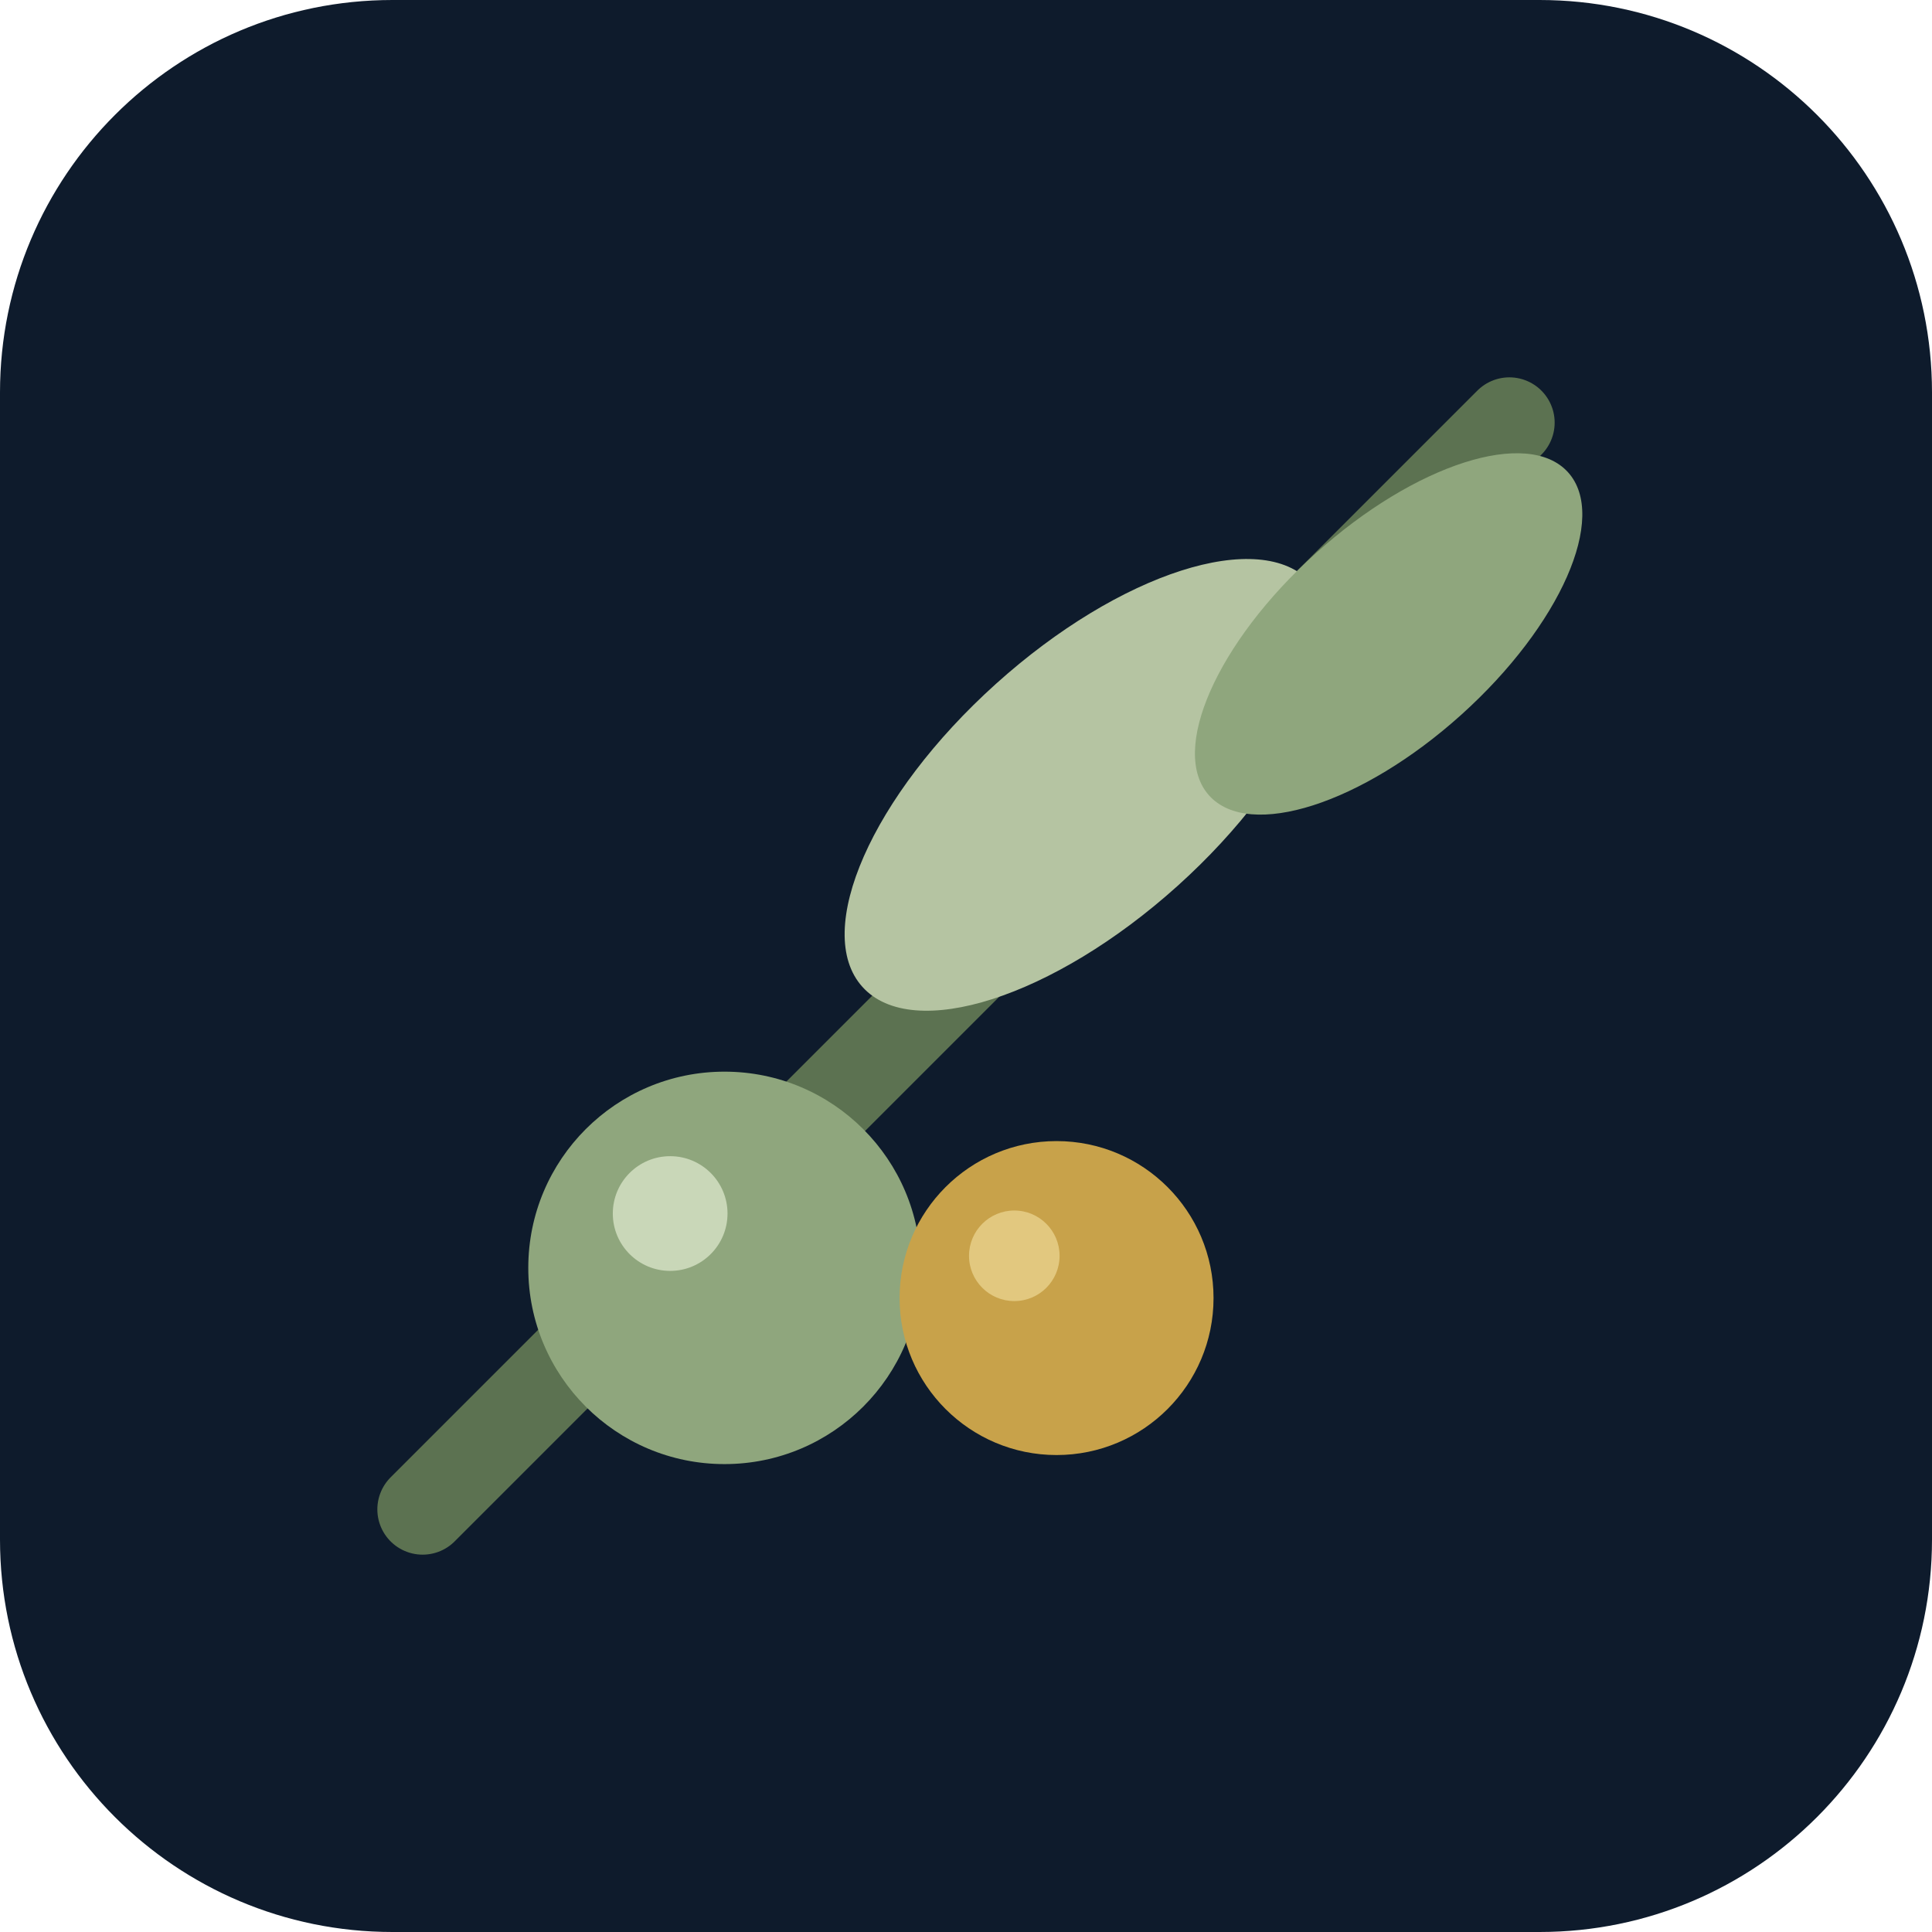
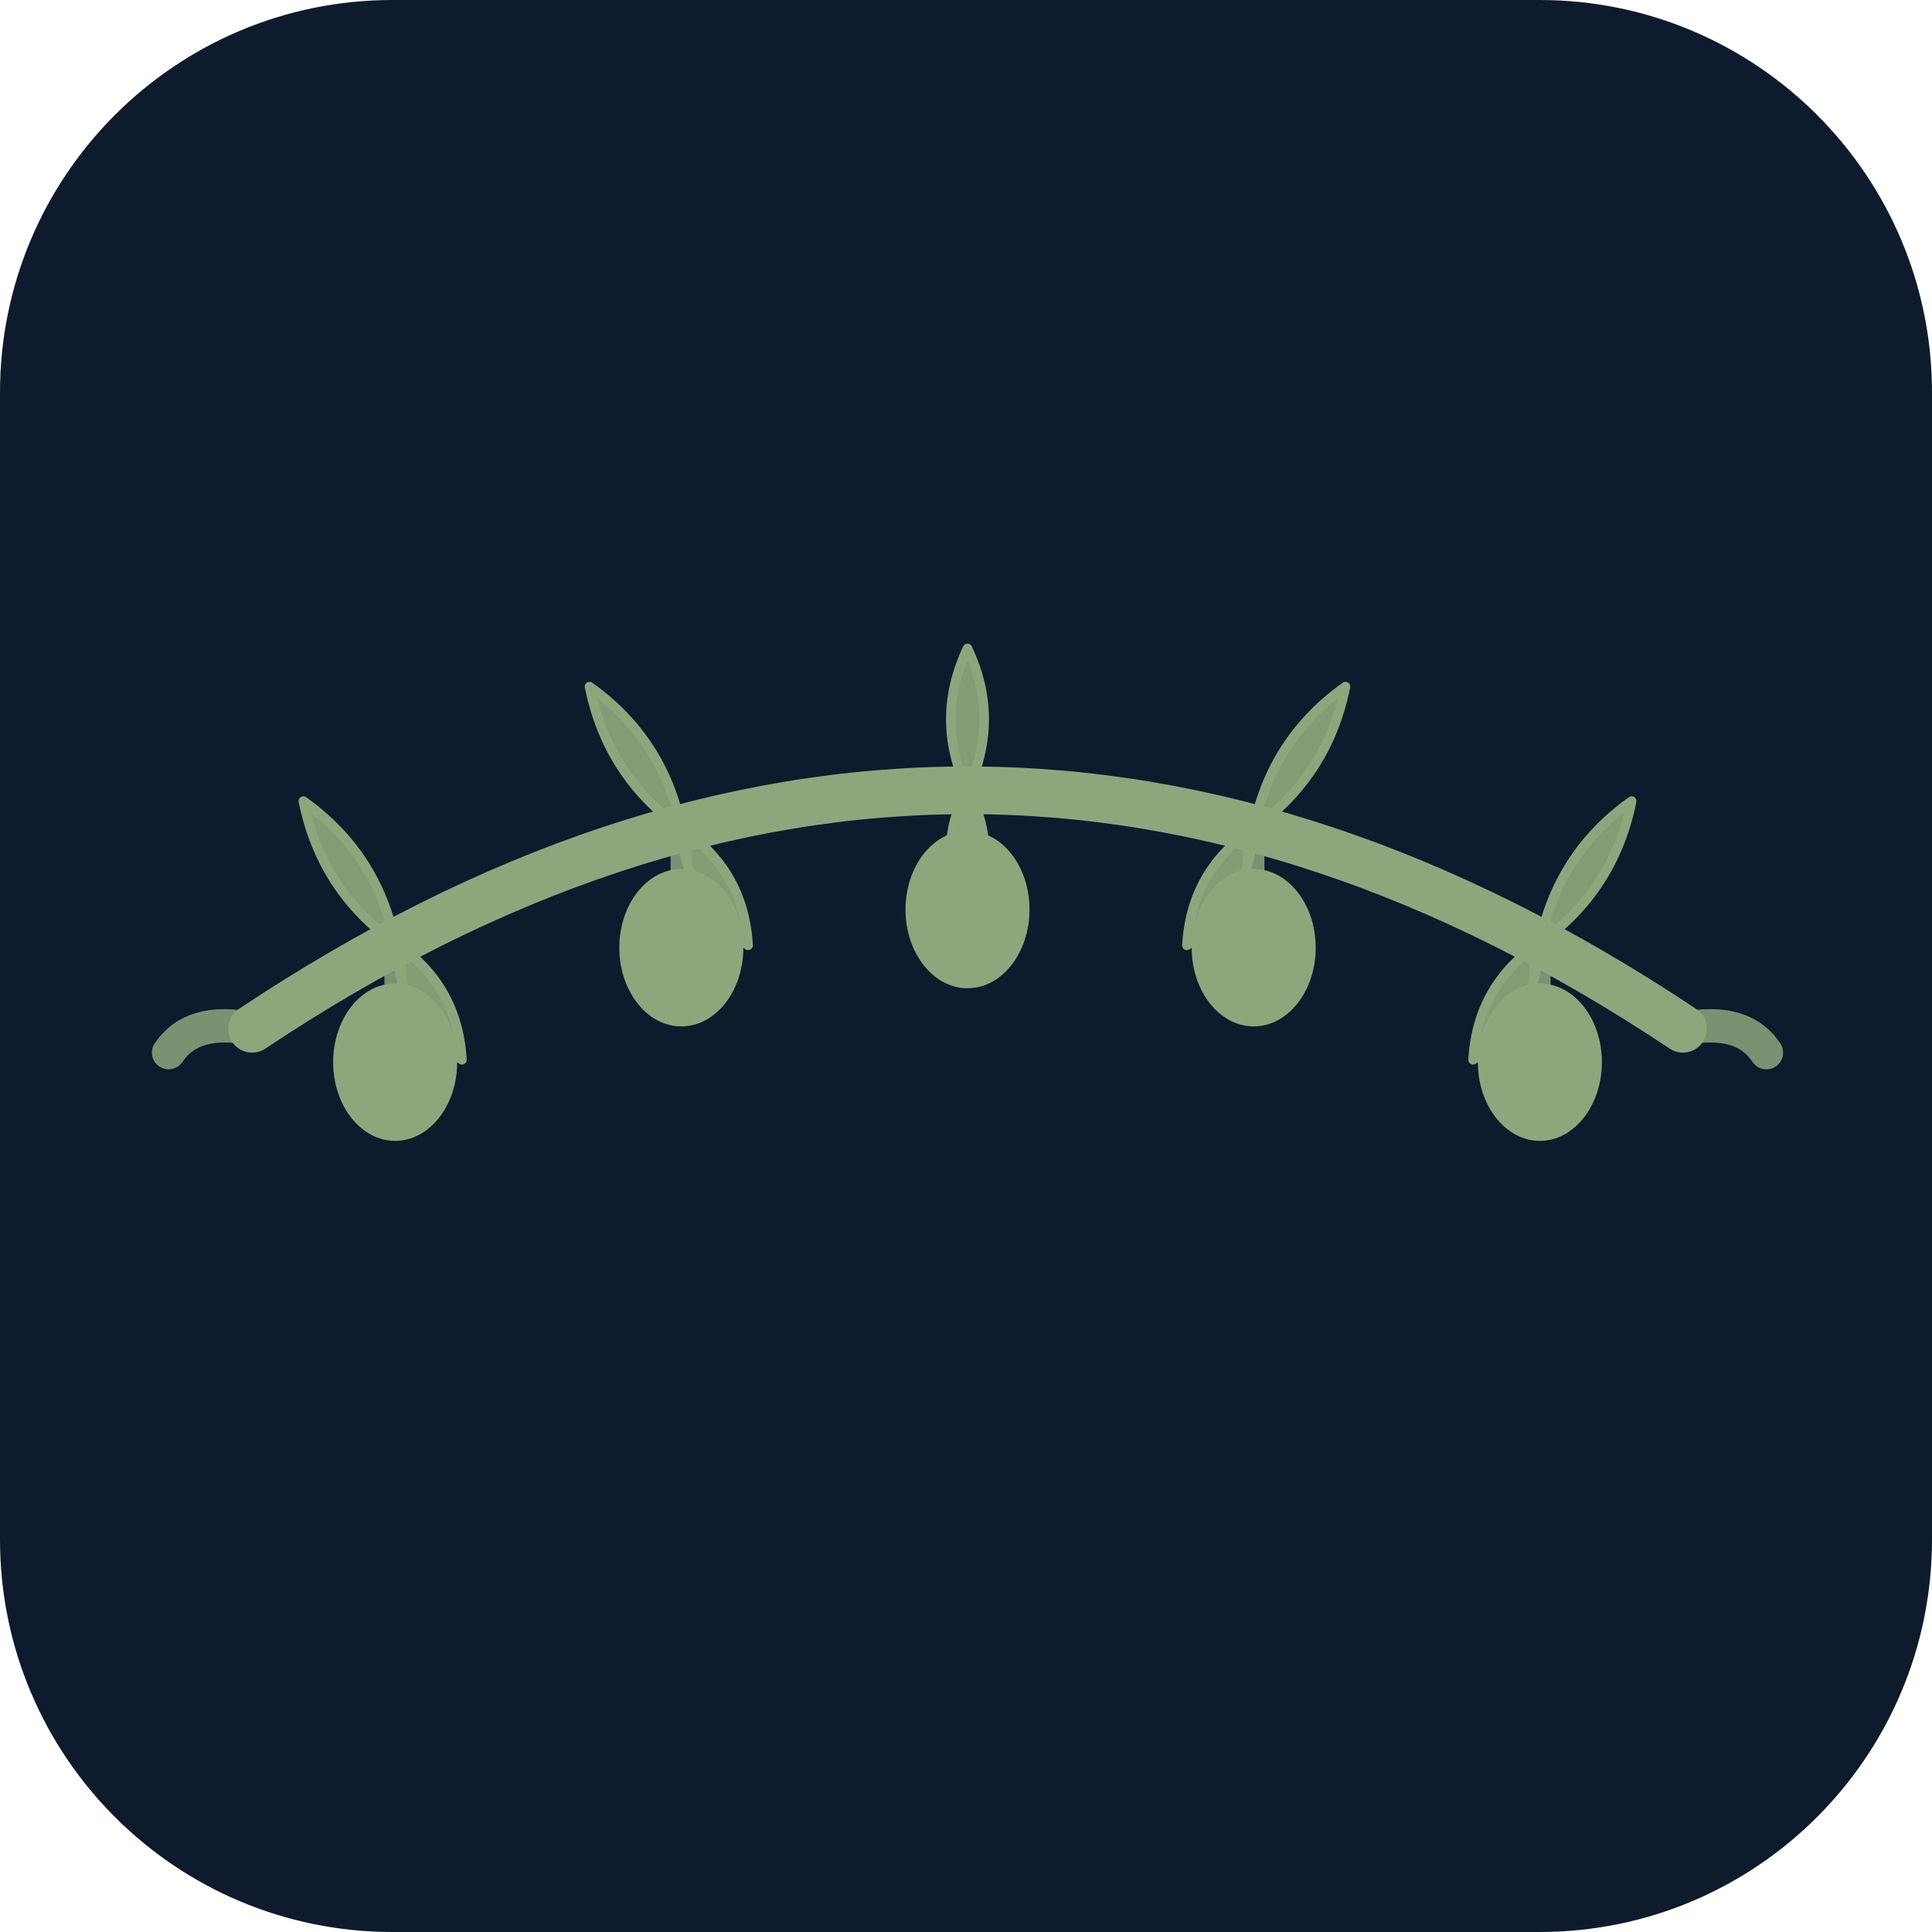
<svg xmlns="http://www.w3.org/2000/svg" viewBox="0 0 64 64">
  <rect width="64" height="64" rx="13" fill="#0E1B2C" />
-   <path d="M14 50 C 24 40, 38 26, 50 14" stroke="#5C7251" stroke-width="3" fill="none" stroke-linecap="round" />
-   <ellipse cx="36" cy="26" rx="4.5" ry="10" fill="#B5C4A2" transform="rotate(48 36 26)" />
-   <ellipse cx="46" cy="21" rx="3.6" ry="8" fill="#8FA67D" transform="rotate(48 46 21)" />
-   <circle cx="24" cy="42" r="6.5" fill="#8FA67D" />
-   <circle cx="22.2" cy="40.2" r="1.9" fill="#C9D7B8" />
-   <circle cx="35" cy="43" r="5.2" fill="#C8A24A" />
-   <circle cx="33.6" cy="41.6" r="1.5" fill="#E2C87F" />
+   <g transform="translate(4.4 8.8) scale(0.79)" color="#8FA67D">
+     <path d="M 5 32 Q 35 12 65 32" stroke="currentColor" stroke-width="2" fill="none" stroke-linecap="round" />
+     <path d="M 5 32 q -2.5 -0.5, -3.5 1" stroke="currentColor" stroke-width="1.4" fill="none" stroke-linecap="round" opacity="0.85" />
+     <path d="M 65 32 q 2.5 -0.5, 3.5 1" stroke="currentColor" stroke-width="1.4" fill="none" stroke-linecap="round" opacity="0.85" />
+     <path d="M 11.00 28.40 Q 10.25 24.66, 7.15 22.45 Q 7.90 26.19, 11.00 28.40 Z" fill="currentColor" fill-opacity="0.92" stroke="currentColor" stroke-width="0.4" stroke-linejoin="round" />
+     <path d="M 11.00 28.40 Q 11.18 31.54, 13.80 33.30 Q 13.62 30.16, 11.00 28.40 Z" fill="currentColor" fill-opacity="0.92" stroke="currentColor" stroke-width="0.4" stroke-linejoin="round" />
+     <line x1="11.00" y1="28.40" x2="11.00" y2="32.40" stroke="currentColor" stroke-width="0.9" stroke-linecap="round" opacity="0.85" />
+     <ellipse cx="11.00" cy="33.40" rx="2.6" ry="3.3" fill="currentColor" />
+     <path d="M 23.00 23.60 Q 22.25 19.86, 19.15 17.65 Q 19.90 21.39, 23.00 23.60 Z" fill="currentColor" fill-opacity="0.92" stroke="currentColor" stroke-width="0.4" stroke-linejoin="round" />
+     <path d="M 23.00 23.60 Q 23.18 26.74, 25.80 28.50 Q 25.62 25.36, 23.00 23.60 Z" fill="currentColor" fill-opacity="0.92" stroke="currentColor" stroke-width="0.4" stroke-linejoin="round" />
+     <line x1="23.00" y1="23.60" x2="23.00" y2="27.60" stroke="currentColor" stroke-width="0.9" stroke-linecap="round" opacity="0.85" />
+     <ellipse cx="23.00" cy="28.60" rx="2.6" ry="3.3" fill="currentColor" />
+     <path d="M 35.00 22.00 Q 36.40 19.02, 35.00 16.05 Q 33.60 19.02, 35.00 22.00 Z" fill="currentColor" fill-opacity="0.92" stroke="currentColor" stroke-width="0.4" stroke-linejoin="round" />
+     <path d="M 35.00 22.00 Q 33.60 24.45, 35.00 26.90 Q 36.40 24.45, 35.00 22.00 Z" fill="currentColor" fill-opacity="0.92" stroke="currentColor" stroke-width="0.4" stroke-linejoin="round" />
+     <line x1="35.00" y1="22.00" x2="35.00" y2="26.00" stroke="currentColor" stroke-width="0.9" stroke-linecap="round" opacity="0.85" />
+     <ellipse cx="35.00" cy="27.00" rx="2.6" ry="3.3" fill="currentColor" />
+     <path d="M 47.00 23.60 Q 50.10 21.39, 50.85 17.65 Q 47.75 19.86, 47.00 23.60 Z" fill="currentColor" fill-opacity="0.92" stroke="currentColor" stroke-width="0.4" stroke-linejoin="round" />
+     <path d="M 47.00 23.60 Q 44.38 25.36, 44.20 28.50 Q 46.82 26.74, 47.00 23.60 Z" fill="currentColor" fill-opacity="0.92" stroke="currentColor" stroke-width="0.4" stroke-linejoin="round" />
+     <line x1="47.00" y1="23.60" x2="47.00" y2="27.60" stroke="currentColor" stroke-width="0.9" stroke-linecap="round" opacity="0.85" />
+     <ellipse cx="47.00" cy="28.60" rx="2.6" ry="3.3" fill="currentColor" />
+     <path d="M 59.00 28.40 Q 62.10 26.19, 62.85 22.45 Q 59.75 24.66, 59.00 28.40 Z" fill="currentColor" fill-opacity="0.92" stroke="currentColor" stroke-width="0.4" stroke-linejoin="round" />
+     <path d="M 59.00 28.40 Q 56.38 30.16, 56.20 33.30 Q 58.82 31.54, 59.00 28.40 Z" fill="currentColor" fill-opacity="0.92" stroke="currentColor" stroke-width="0.4" stroke-linejoin="round" />
+     <line x1="59.00" y1="28.40" x2="59.00" y2="32.40" stroke="currentColor" stroke-width="0.9" stroke-linecap="round" opacity="0.85" />
+     <ellipse cx="59.00" cy="33.40" rx="2.6" ry="3.3" fill="currentColor" />
+   </g>
</svg>
